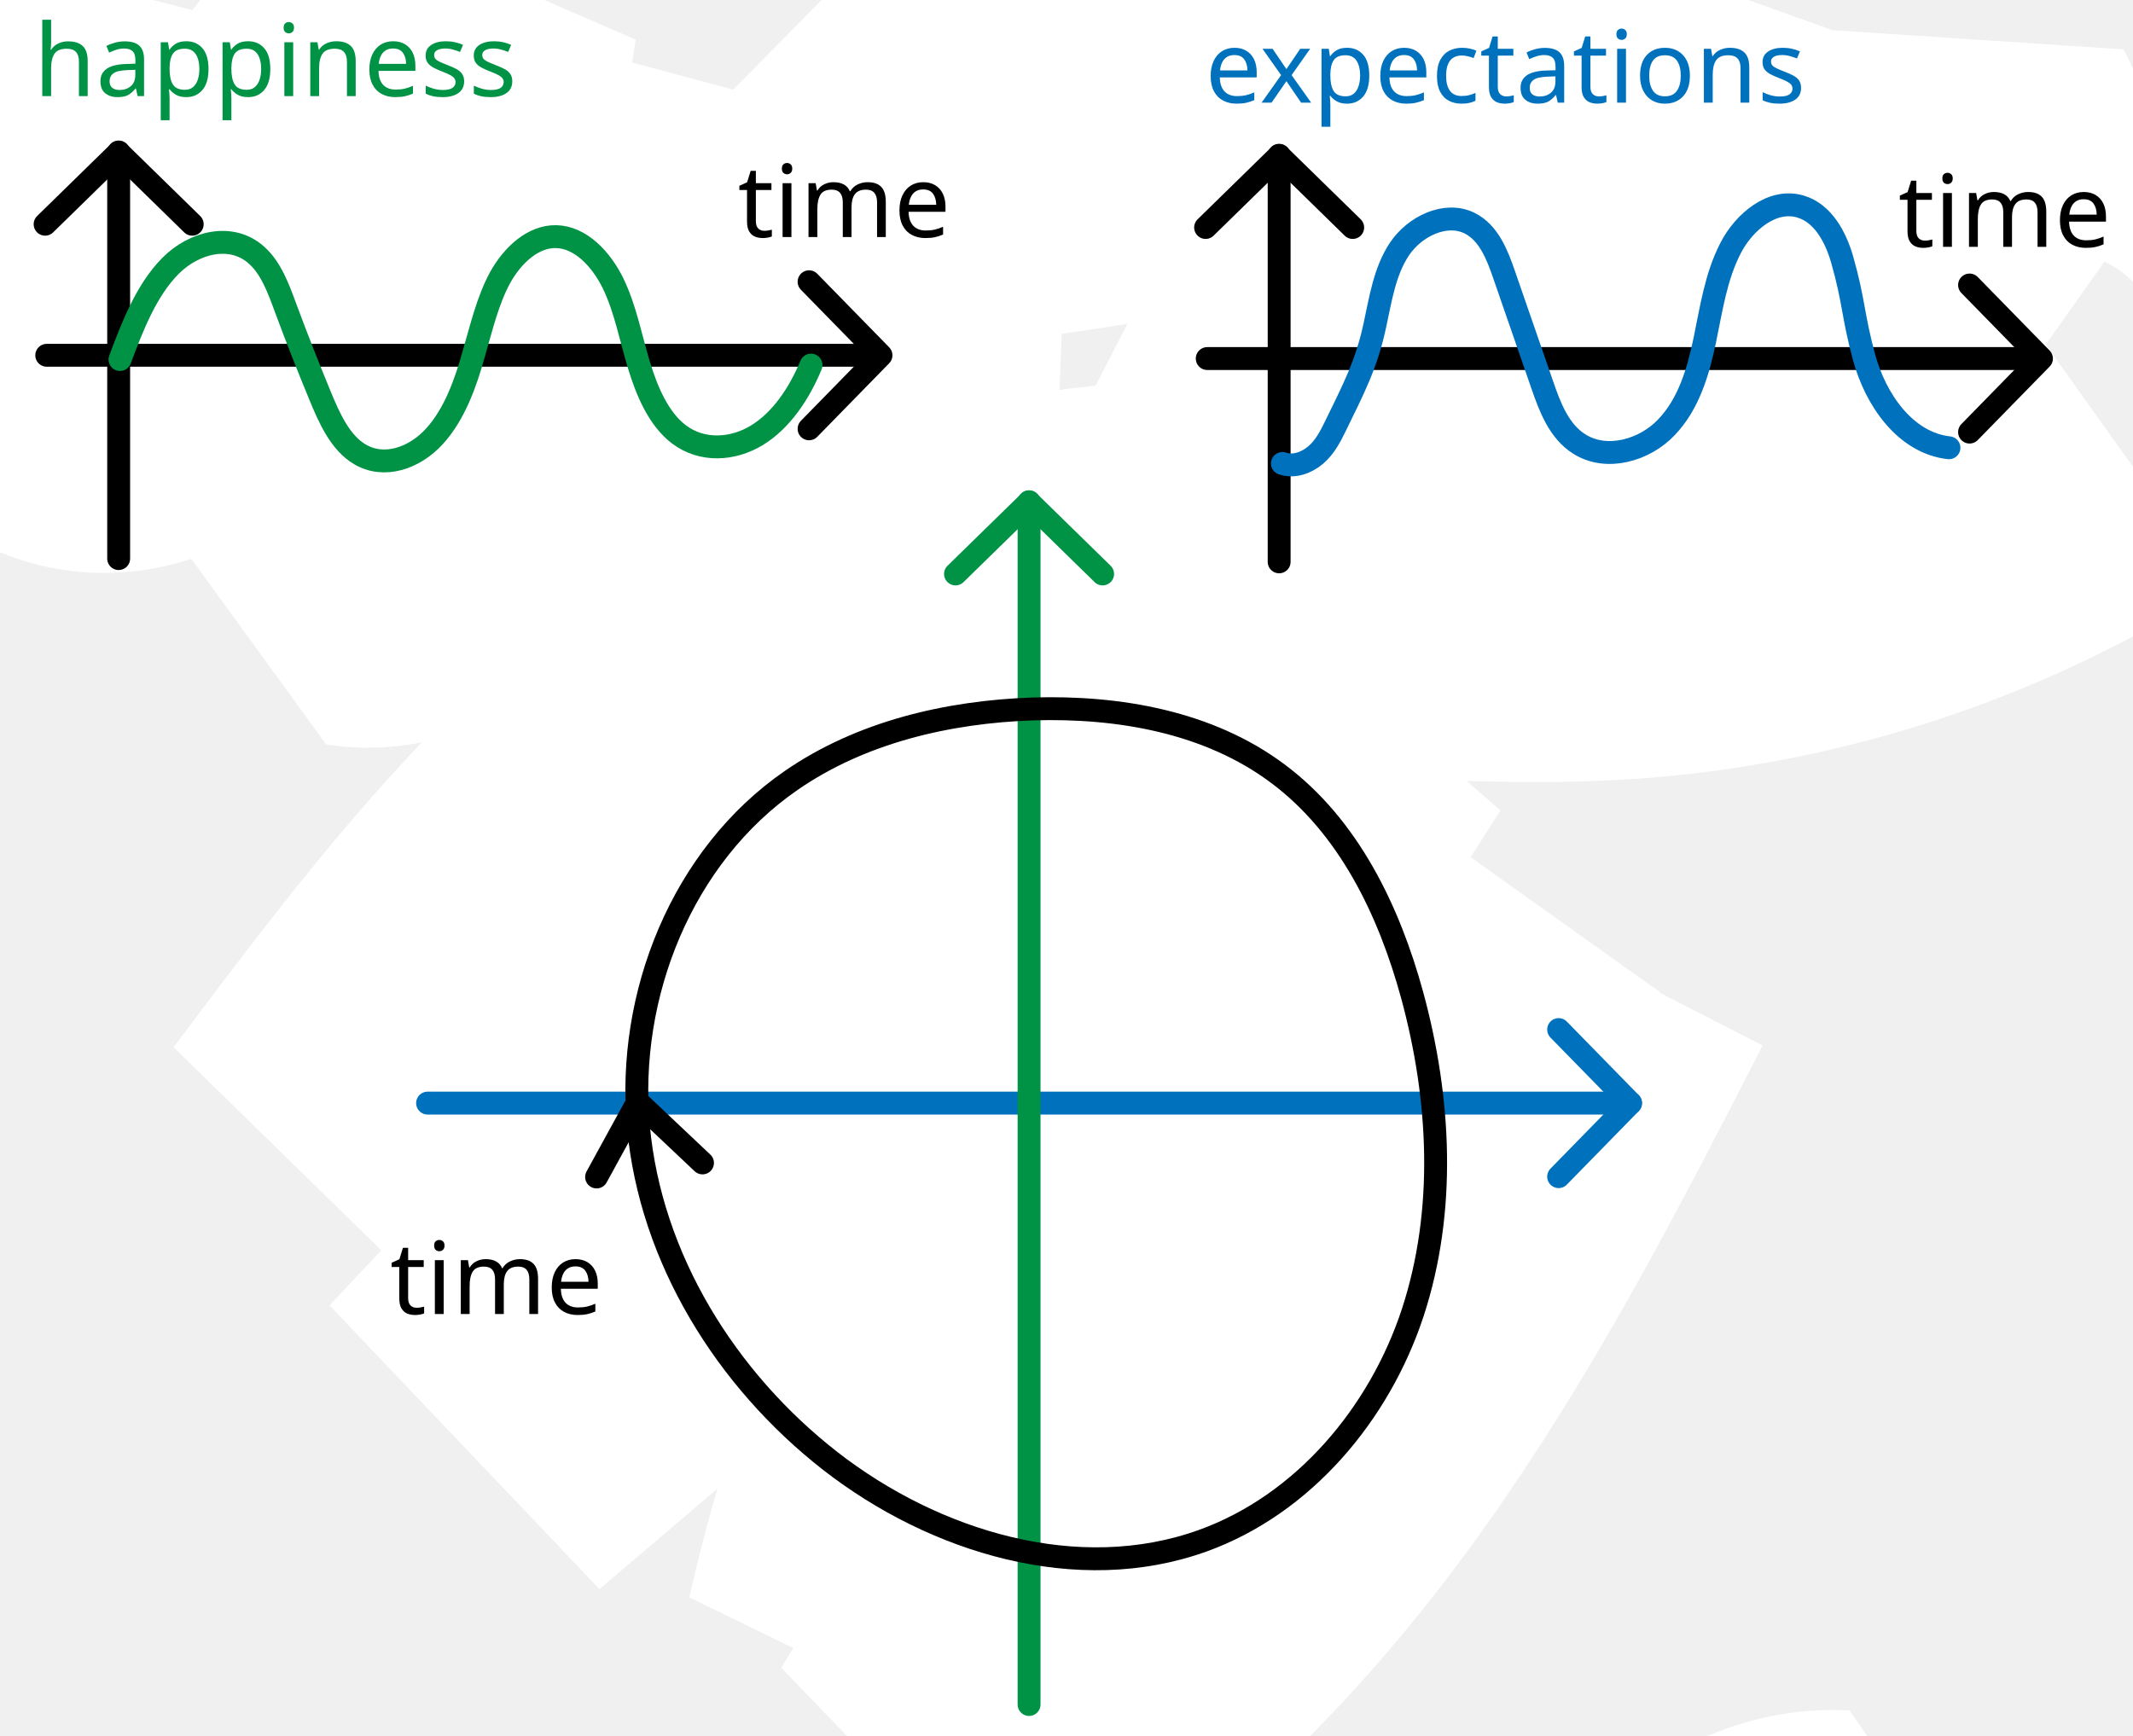
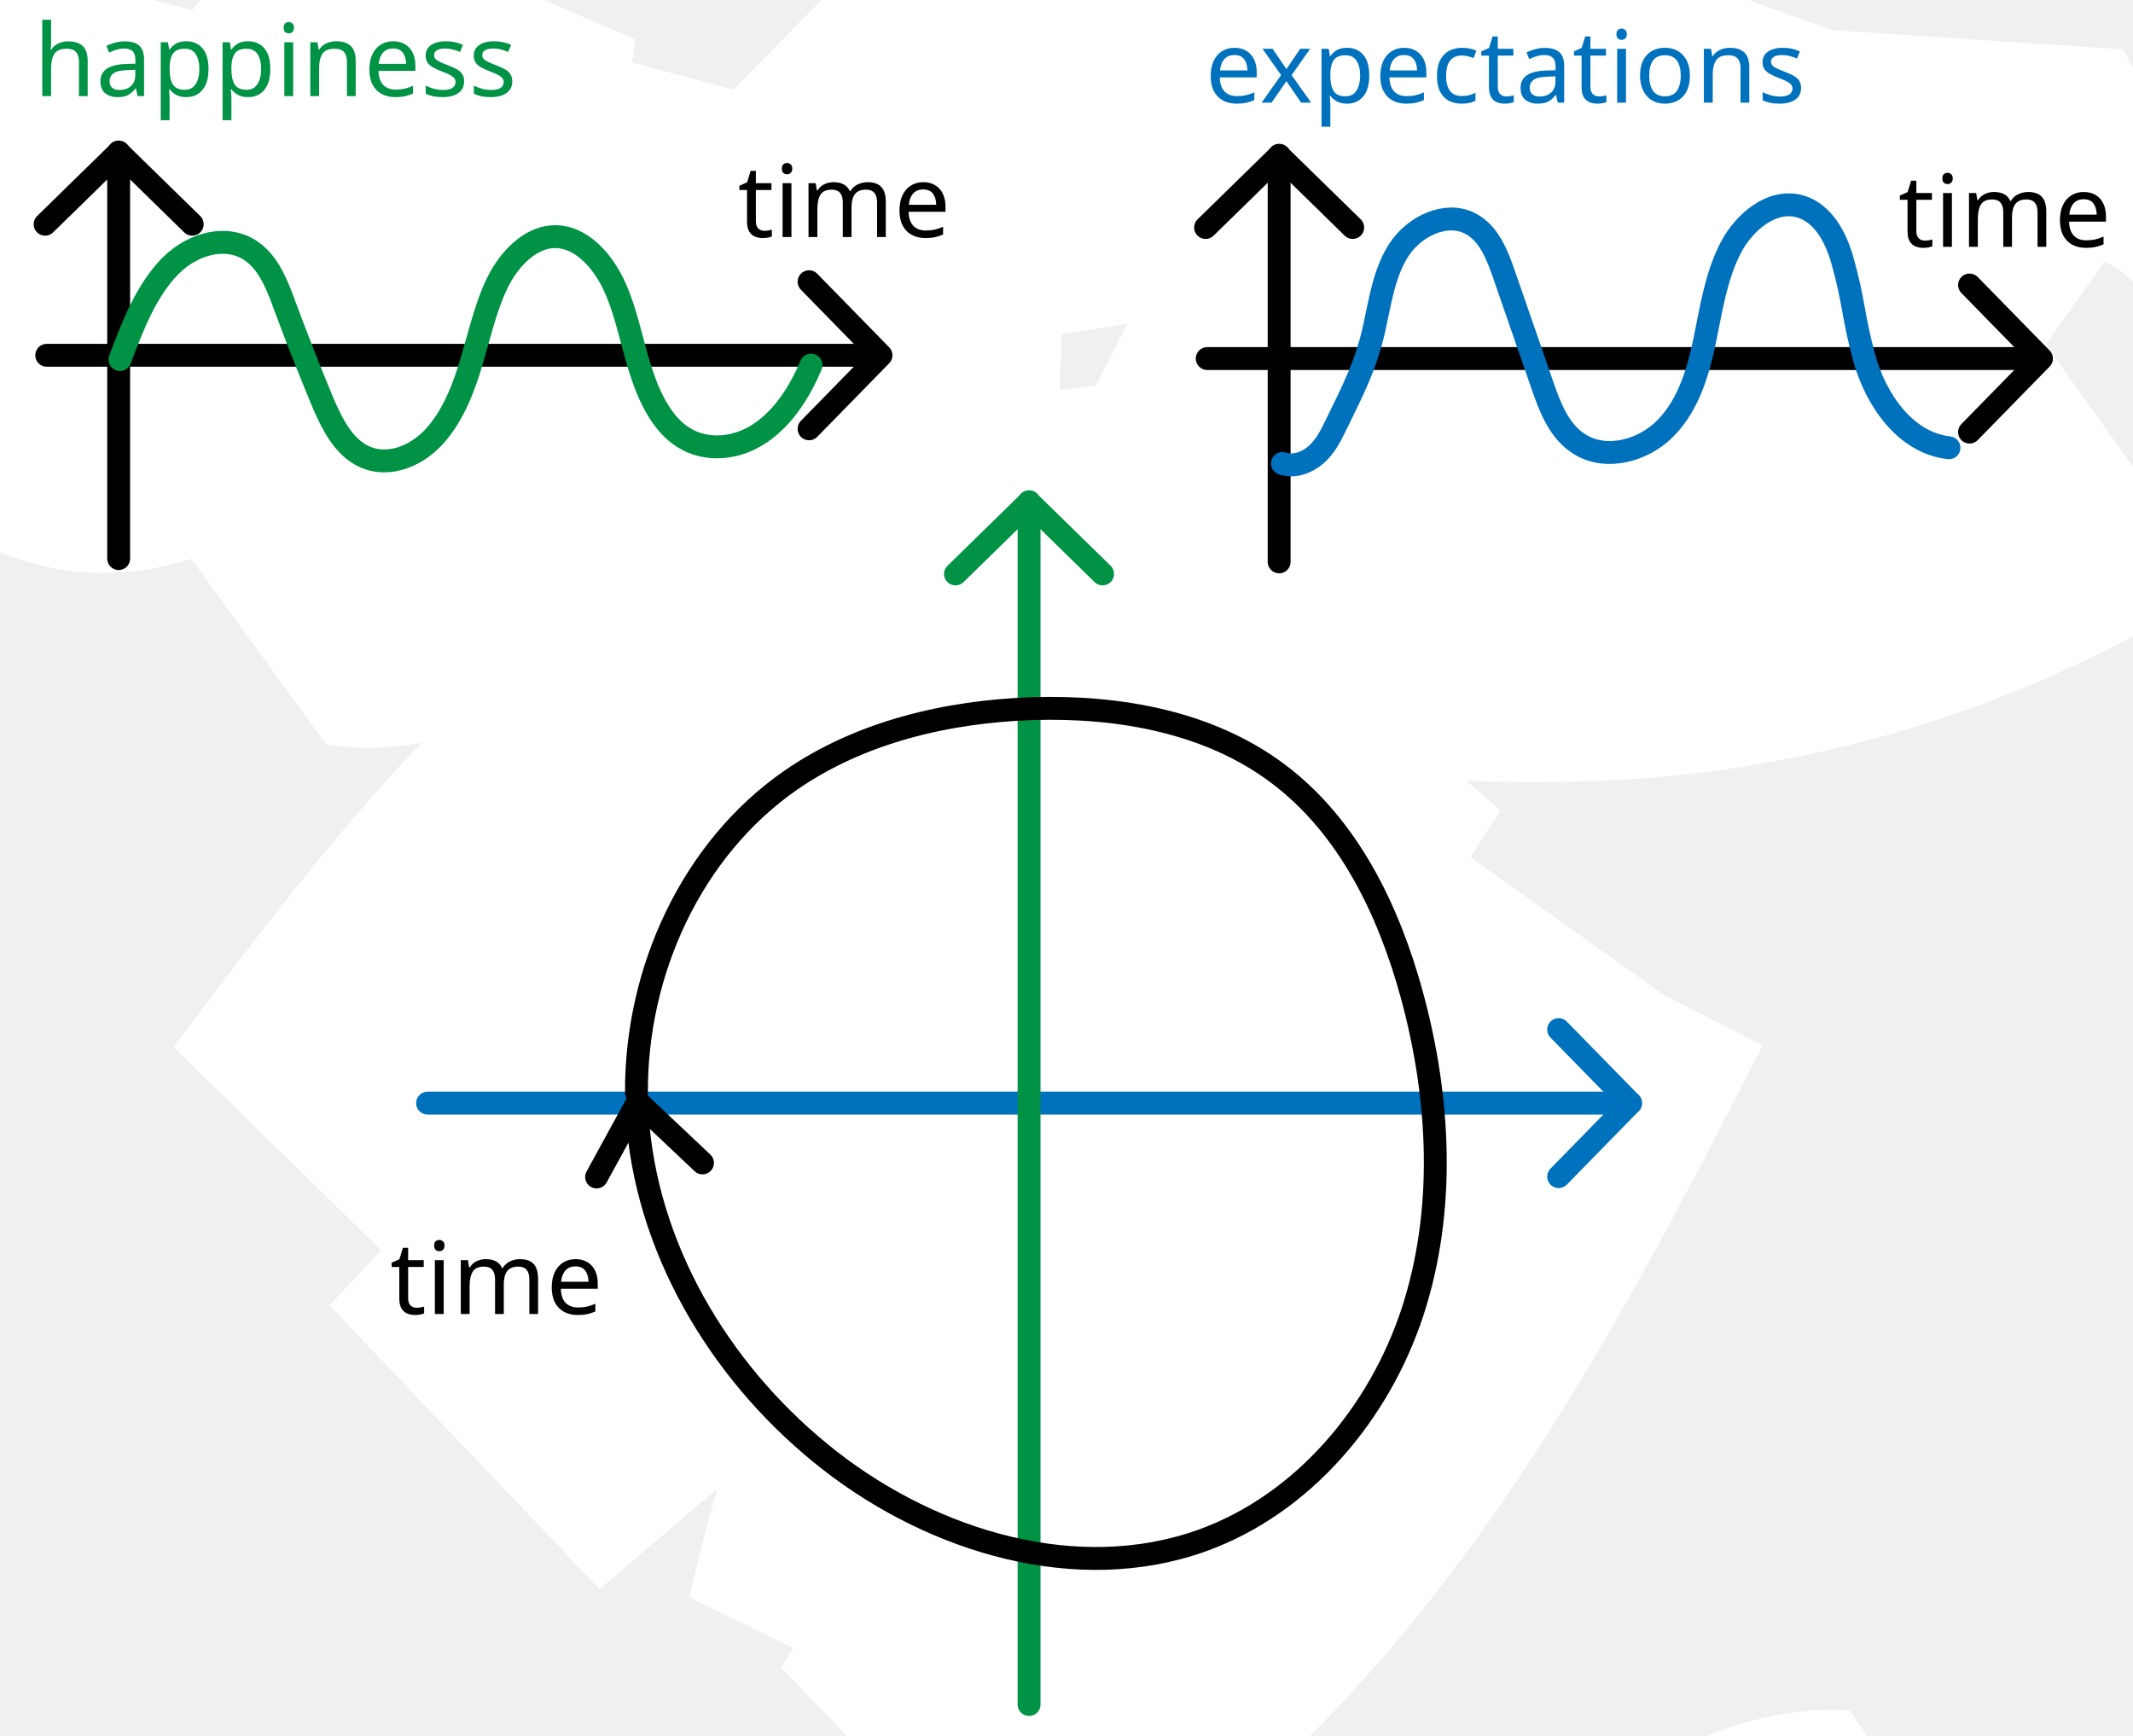
<svg xmlns="http://www.w3.org/2000/svg" version="1.1" id="Layer_1" x="0px" y="0px" viewBox="0 0 652.5 531" enable-background="new 0 0 652.5 531" xml:space="preserve">
  <path fill="none" stroke="#FFFFFF" stroke-width="120" stroke-linejoin="bevel" stroke-miterlimit="10" d="M39-2  c-3.9,15.2-13.3,28.4-21.5,41.8S1.9,68.2,3,83.9s13.3,31.6,29.1,31.4c14.2-0.2,24.9-12.4,33.7-23.6C88.9,62.1,112,32.5,135.2,2.8  c-8.7,55.2-17.3,110.5-26,165.7c15.1,2.4,27.4-11.4,36.4-23.7c23.7-32.3,47.4-64.6,71.1-96.9c3.2,29.3,6.4,58.5,9.6,87.8  c1.2,11.2,4.9,25.2,16.1,26.9c7.2,1.1,14.1-4.2,17.3-10.6c3.2-6.5,3.6-14,3.9-21.2c1.1-27.8,2.2-55.5,3.4-83.3  c66.2-3.8,131.8-18.1,193.7-42c-29.6,57.4-59.2,114.7-88.8,172.1c36.5-14.2,67-41.2,91.2-72s42.7-65.6,61.1-100.2  c-6.5,32.2-13,64.5-19.5,96.7c-2.1,10.6-3.3,23.9,5.7,30c11.8,8,26.3-5,34.6-16.6c17.2-24.2,34.4-48.3,51.5-72.5  c6.3,12,5.3,26.5,4.2,40s-1.9,28,4.9,39.9s23.9,18.6,34.4,9.9c-43.2,26.3-92.7,42-143.2,45.6c-63.9,4.4-129.3-10.3-191.4,5.3  c-44.1,11.1-83.4,37.1-116.5,68.4s-60.5,67.9-87.8,104.3c82.6-64.9,165.2-129.8,247.8-194.7C305.3,269,224,356,144.5,440.5  c88-74.9,175.9-149.9,263.9-224.8c-57.3,89.9-115.6,182.2-139,286.2c62.5-76.6,124.9-153.3,187.4-229.9  c-55.6,89.9-111.2,179.9-166.8,269.8c46.6-26.5,84.7-66.2,115.7-109.9s55.6-91.6,80.1-139.4" />
  <path fill="none" stroke="#FFFFFF" stroke-width="120" stroke-linejoin="bevel" stroke-miterlimit="10" d="M6.9,587.1  c-11.6,35.6-23.2,71.2-34.8,106.8c71.4-32.5,112.7-63,176.2-109.9c-27.6,46.8-32.6,76.9-60.1,123.7C52,769,14.5,835.6,19.7,907.2  c25.1-42.1,50.1-84.2,75.2-126.3C151,686.7,158.1,660.2,235.7,584c-60.1,114.5-69.6,160.4-128.3,275.7  c-39.8,78.2-93.8,209.3-80.7,296.6C118.1,974.5,234,752.9,347.1,584.5c-44.5,220.3-143.3,389.2-210.5,603.3  c72.7-105.6,100.6-194.4,152.4-312.3S356.4,675.3,445.3,584c-2.7,46.6,0.7,40.9-16.8,83.9c-65.1,159.2-117.8,323.8-157.5,491.6  c11.6,9.5,29.6,5.4,40.6-4.9s16.5-25.2,21.7-39.5c57.3-157.3,114.7-314.6,172-471.9c5.1-14.1,10.4-28.5,19.6-40.2s23-20.6,37.6-19.8  C522.6,708.6,482.9,834,443.1,959.5c-23.4,74-46.8,155.1-19.7,227.7c25.2-101.5,50.5-203,75.7-304.6  c25.6-102.8,52.2-208.2,111.6-294.9c-23,104.8-45.9,209.7-63.1,315.7c-12.2,75.2-21.4,151.4-17.4,227.4c0.4,7.8,1.3,16.3,6.6,21.9  c8.3,8.8,23.8,5.1,31.6-4.2s10-22.1,11.9-34.3c25.7-164.6,64.7-365.8,90.4-530.3c-2.8,170.1-18.7,376.7-21.5,546.8" />
  <g>
    <line fill="none" stroke="#000000" stroke-width="7" stroke-linecap="round" stroke-linejoin="round" stroke-miterlimit="10" x1="36.3" y1="170.9" x2="36.3" y2="46.5" />
    <polyline fill="none" stroke="#000000" stroke-width="7" stroke-linecap="round" stroke-linejoin="round" stroke-miterlimit="10" points="   13.8,68.6 36.3,46.6 58.8,68.6  " />
    <line fill="none" stroke="#000000" stroke-width="7" stroke-linecap="round" stroke-linejoin="round" stroke-miterlimit="10" x1="14.3" y1="108.7" x2="269.3" y2="108.7" />
    <polyline fill="none" stroke="#000000" stroke-width="7" stroke-linecap="round" stroke-linejoin="round" stroke-miterlimit="10" points="   247.5,86.2 269.5,108.7 247.5,131.2  " />
    <text transform="matrix(1 0 0 1 225.693 72.5225)" font-family="'PermanentMarker'" font-size="30.74">time</text>
  </g>
  <g>
    <text transform="matrix(1 0 0 1 10.3214 29.4041)" fill="#009245" font-family="'PermanentMarker'" font-size="30.74">happiness</text>
    <path fill="none" stroke="#009245" stroke-width="7" stroke-linecap="round" stroke-miterlimit="10" d="M36.7,110   c3.9-10.4,8.1-21.2,15.4-28.6s18.8-10.2,26.4-3.3c4.4,3.9,6.7,10.2,8.9,16.2c3.3,8.9,6.8,17.8,10.4,26.5   c2.9,7.1,6.3,14.7,12.3,18.2c7.4,4.4,16.7,1.2,22.8-5.5c6.1-6.7,9.5-16.1,12.1-25.5c2.3-7.9,4.2-16.1,8-23.1   c3.9-7,10.2-12.7,17.2-12.5c7.4,0.2,13.7,6.8,17.4,14.4c3.7,7.7,5.3,16.4,7.8,24.7s6.1,16.7,12.3,21.4c7,5.3,16.4,4.8,23.8,0.3   s12.9-12.6,16.6-21.5" />
  </g>
  <g>
    <polyline fill="none" stroke="#000000" stroke-width="7" stroke-linecap="round" stroke-linejoin="round" stroke-miterlimit="10" points="   368.8,69.6 391.3,47.6 413.8,69.6  " />
    <line fill="none" stroke="#000000" stroke-width="7" stroke-linecap="round" stroke-linejoin="round" stroke-miterlimit="10" x1="391.3" y1="171.9" x2="391.3" y2="47.5" />
    <line fill="none" stroke="#000000" stroke-width="7" stroke-linecap="round" stroke-linejoin="round" stroke-miterlimit="10" x1="369.3" y1="109.7" x2="624.3" y2="109.7" />
    <polyline fill="none" stroke="#000000" stroke-width="7" stroke-linecap="round" stroke-linejoin="round" stroke-miterlimit="10" points="   602.5,87.2 624.5,109.7 602.5,132.2  " />
    <text transform="matrix(1 0 0 1 580.6927 75.5225)" font-family="'PermanentMarker'" font-size="30.74">time</text>
  </g>
  <g>
    <text transform="matrix(1 0 0 1 368.6659 31.4041)" fill="#0071BC" font-family="'PermanentMarker'" font-size="30.74">expectations</text>
    <path fill="none" stroke="#0071BC" stroke-width="7" stroke-linecap="round" stroke-miterlimit="10" d="M392.3,141.8   c3.5,1.2,7.4-0.2,10.2-2.6s4.5-5.7,6.1-9c5.3-10.9,9.3-18.4,11.9-30.3c1.8-8.2,3-16.8,7.6-23.7s14.1-11.6,21.5-7.9   c5.8,2.9,8.4,9.6,10.5,15.7c3.9,11.2,7.7,22.3,11.6,33.5c2.4,7,5.2,14.5,11.5,18.4c8.3,5.2,19.9,1.9,26.6-5.2   c6.8-7.1,9.7-17,11.7-26.6s3.4-19.5,7.9-28.2c4.1-8,12.8-15.3,21.4-12.7c6.8,2,10.7,9.2,12.7,16.1c3.7,13,3.2,16.9,6.7,29.9   s12.6,26.3,26,27.8" />
  </g>
  <g>
    <line fill="none" stroke="#0071BC" stroke-width="7" stroke-linecap="round" stroke-linejoin="round" stroke-miterlimit="10" x1="130.8" y1="337.5" x2="498.8" y2="337.5" />
    <polyline fill="none" stroke="#0071BC" stroke-width="7" stroke-linecap="round" stroke-linejoin="round" stroke-miterlimit="10" points="   476.8,315 498.8,337.5 476.8,360  " />
  </g>
  <g>
    <polyline fill="none" stroke="#009245" stroke-width="7" stroke-linecap="round" stroke-linejoin="round" stroke-miterlimit="10" points="   292.3,175.6 314.8,153.6 337.3,175.6  " />
    <line fill="none" stroke="#009245" stroke-width="7" stroke-linecap="round" stroke-linejoin="round" stroke-miterlimit="10" x1="314.8" y1="521.5" x2="314.8" y2="153.5" />
  </g>
  <g>
-     <path fill="none" stroke="#000000" stroke-width="7" stroke-linecap="round" stroke-linejoin="round" stroke-miterlimit="10" d="   M242,238.8c21.4-14.8,47.9-21,74-21.9c26.3-0.8,53.8,4,74.9,19.8c21.6,16.1,34,41.8,41.1,67.8c8.6,31.6,10.4,65.8,0.2,97   c-10.2,31.1-33.5,58.8-64.3,69.9c-38.1,13.7-81.9,0.5-113.9-24.4c-31.9-24.9-55-62-58.7-102.3S208.7,261.8,242,238.8z" />
+     <path fill="none" stroke="#000000" stroke-width="7" stroke-linecap="round" stroke-linejoin="round" stroke-miterlimit="10" d="   M194.7,334.3c-0.2-37.1,16.8-74.5,47.2-95.6c21.4-14.8,47.9-21,74-21.9c26.3-0.8,53.8,4,74.9,19.8c21.6,16.1,34,41.8,41.1,67.8   c8.6,31.6,10.4,65.8,0.2,97c-10.2,31.1-33.5,58.8-64.3,69.9c-38.1,13.7-81.9,0.5-113.9-24.4c-31.9-24.9-55-62-58.7-102.3" />
    <path fill="none" stroke="#000000" stroke-width="7" stroke-linecap="round" stroke-linejoin="round" stroke-miterlimit="10" d="   M182.5,360.1c4.2-7.7,8.4-15.3,12.6-23c6.6,6.2,13.2,12.5,19.8,18.7" />
  </g>
  <text transform="matrix(1 0 0 1 119.3214 402.0203)" font-family="'PermanentMarker'" font-size="30.74">time</text>
</svg>
